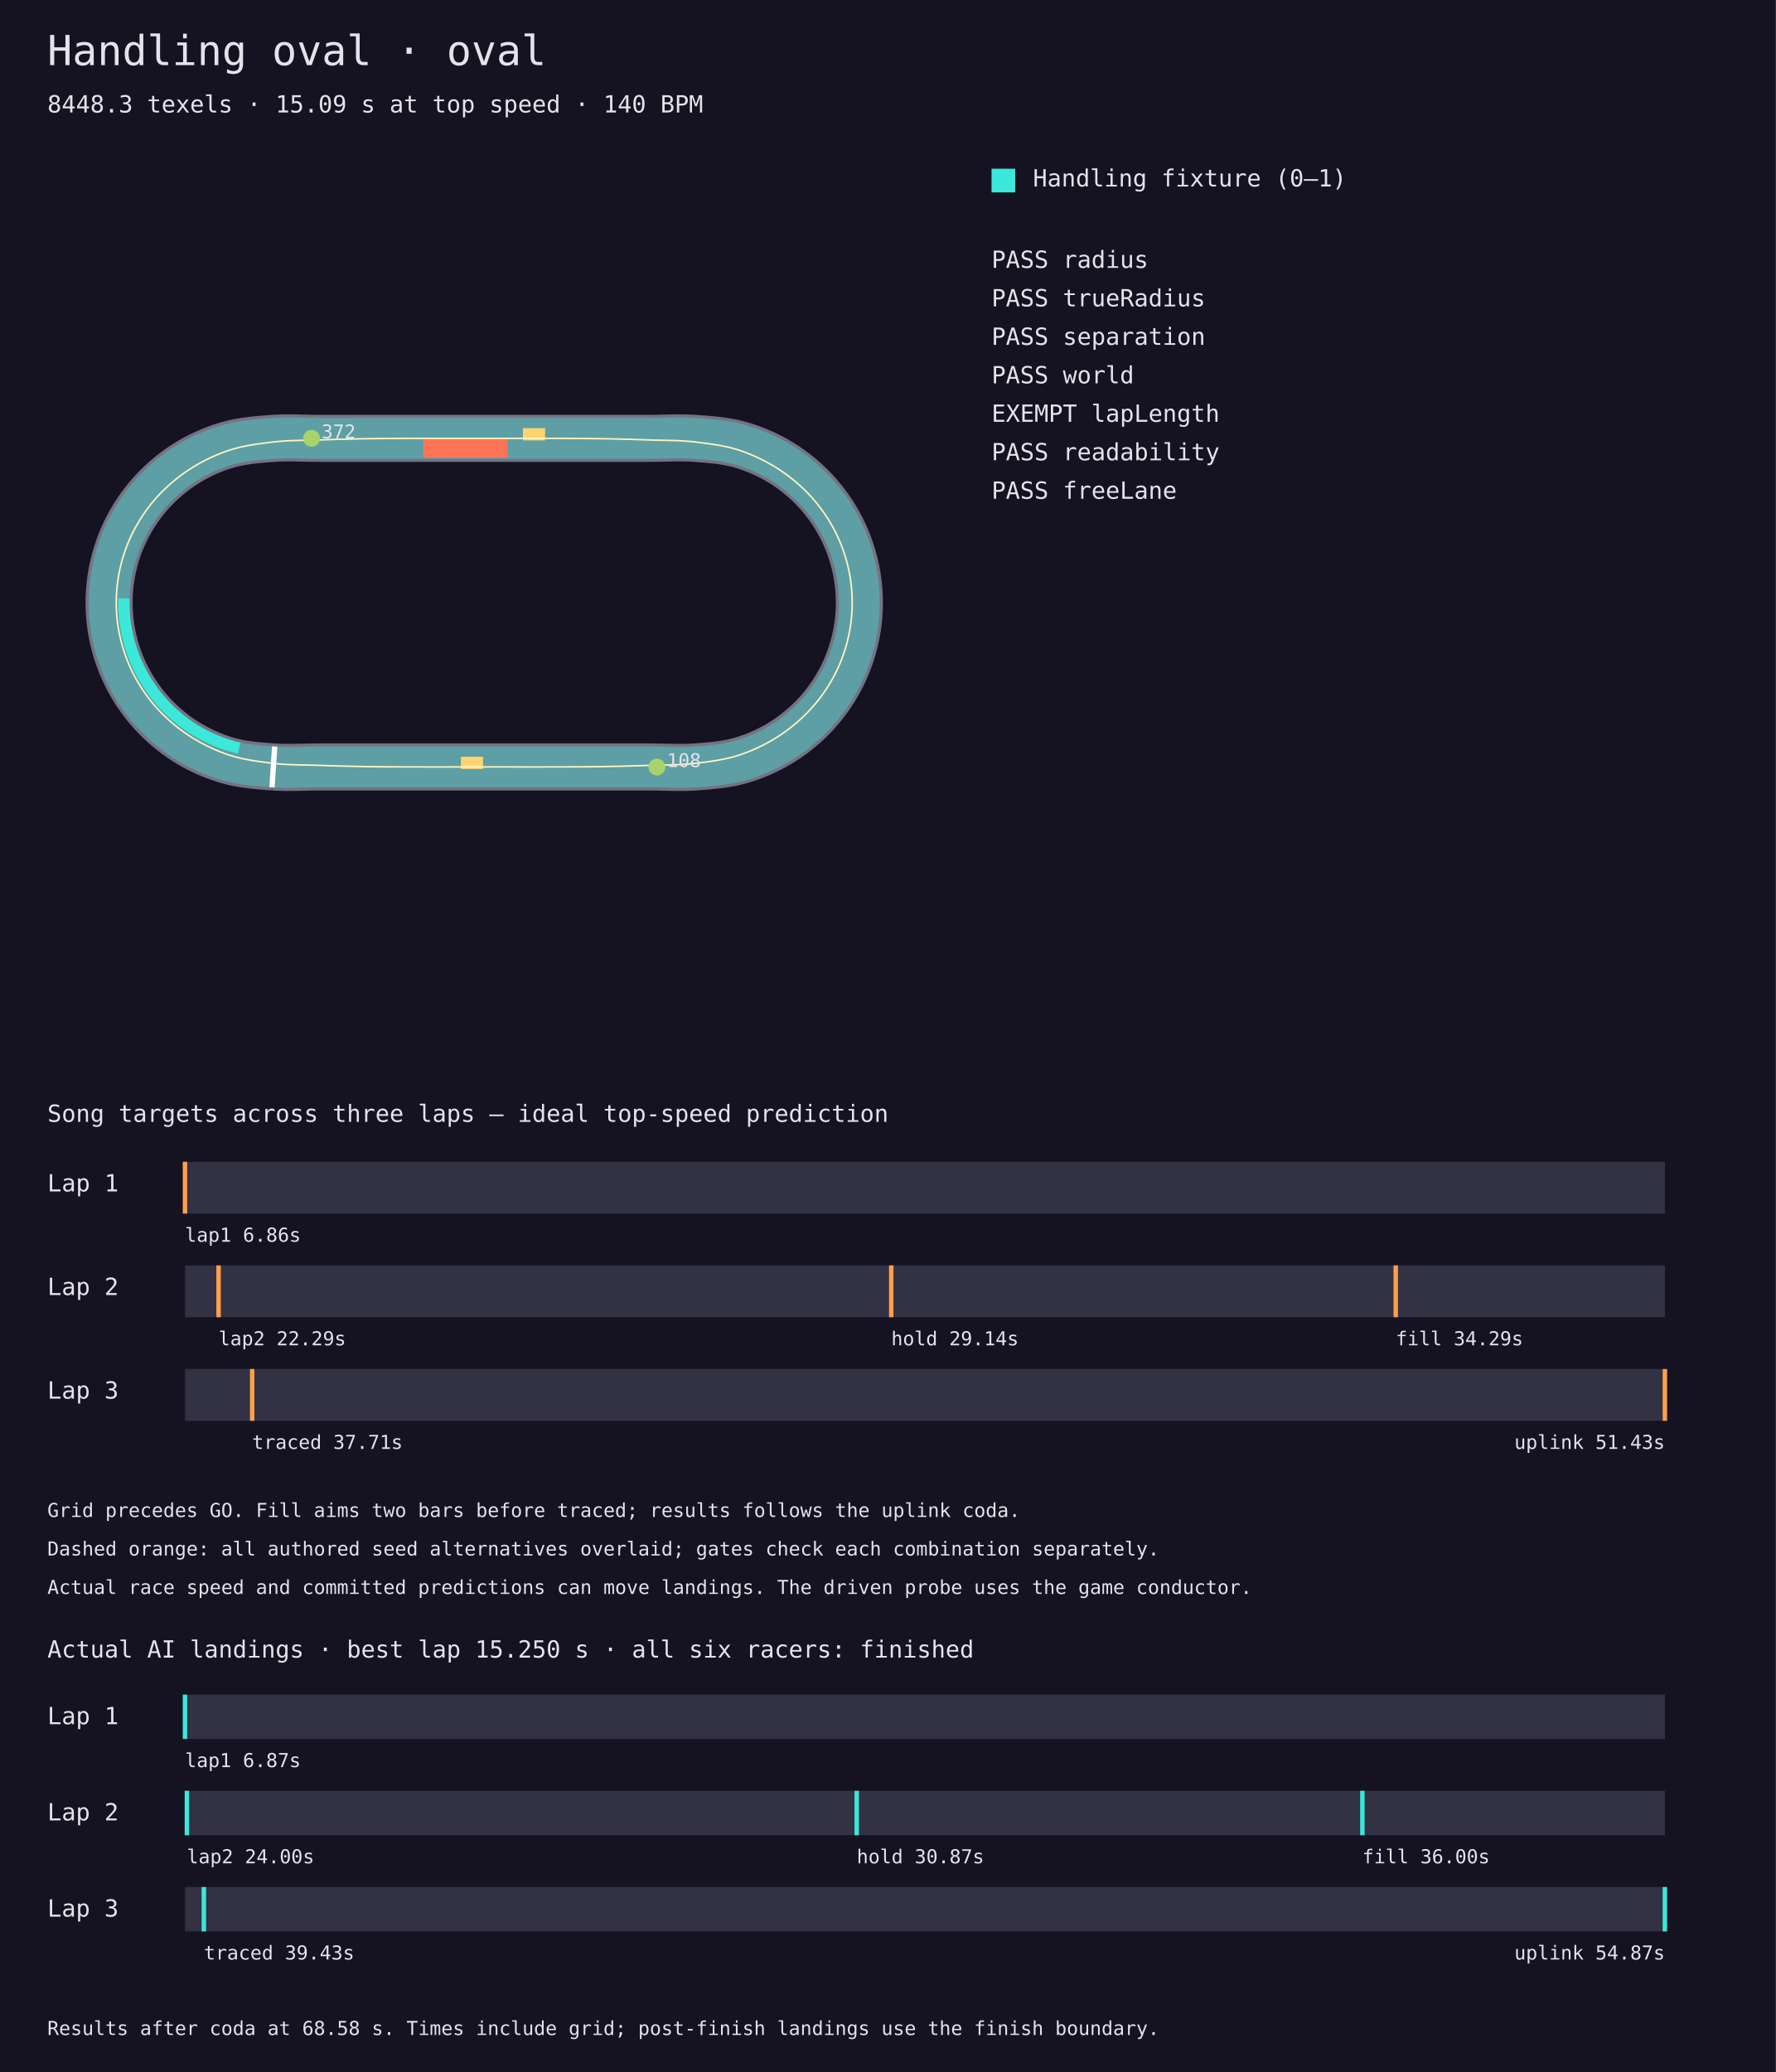
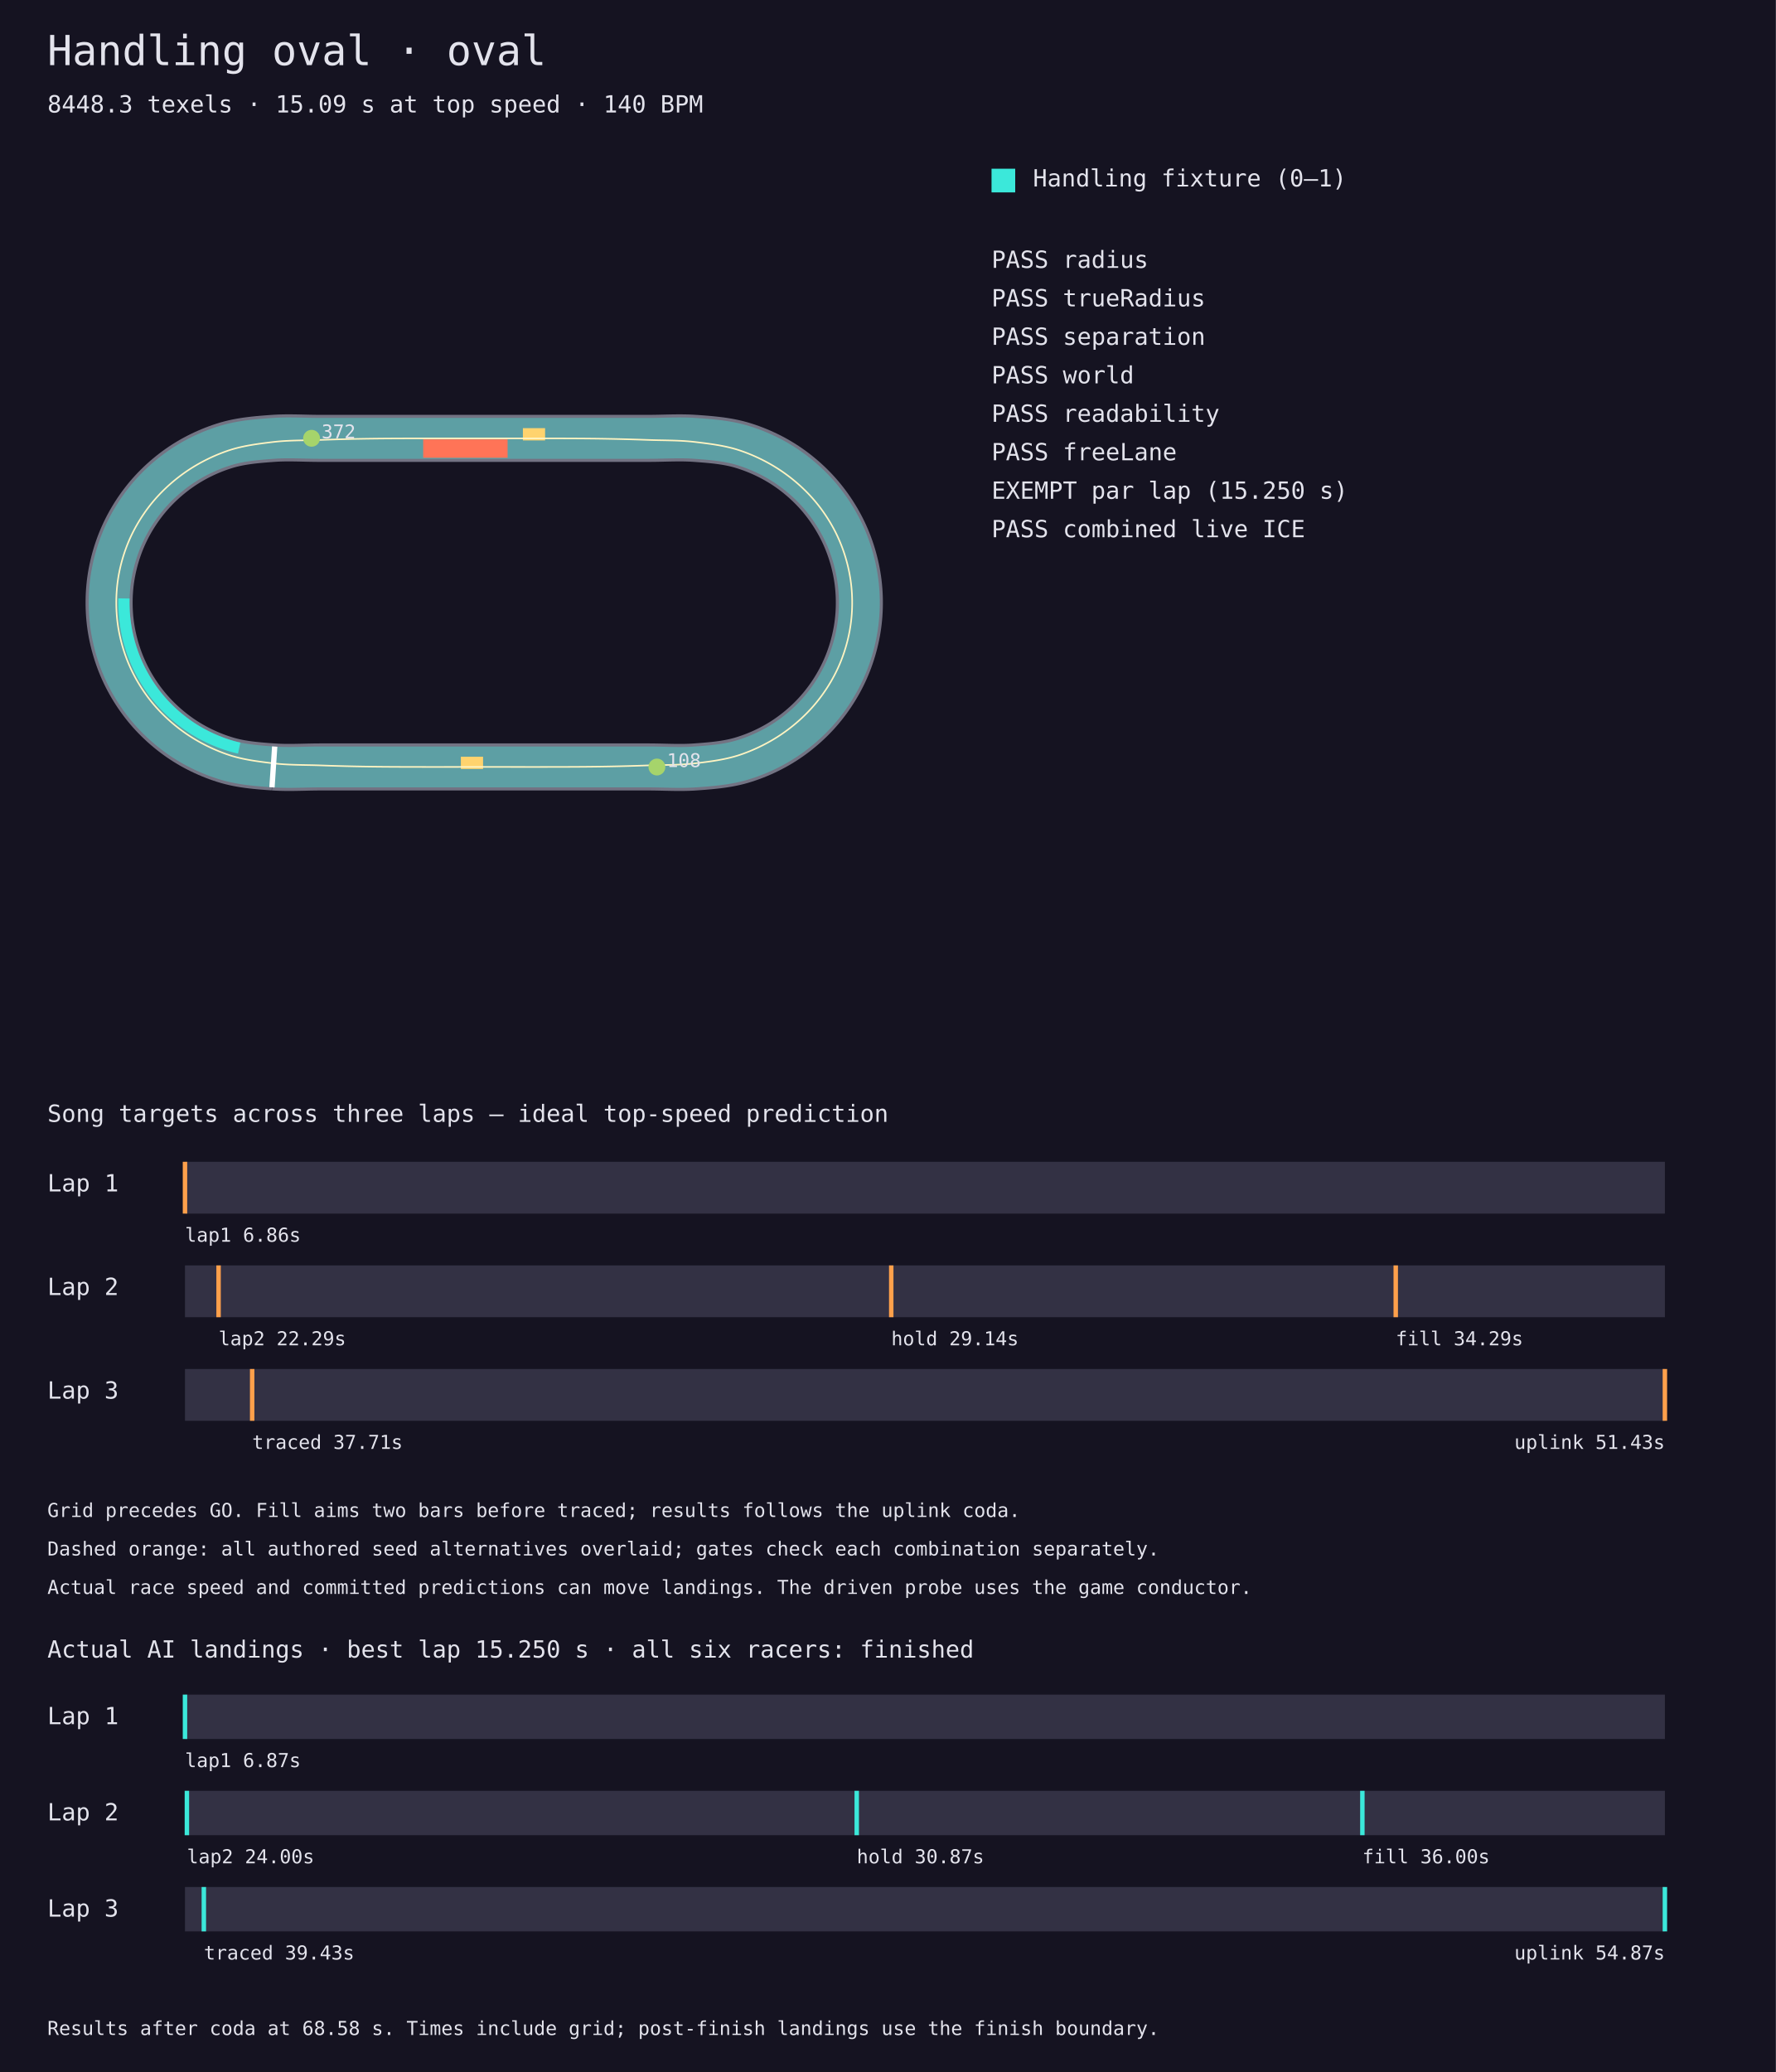
<svg xmlns="http://www.w3.org/2000/svg" width="1200" height="1400" viewBox="0 0 1200 1400">
  <style>text{font:16px monospace;fill:#e3e3ec}.small{font-size:13px}.title{font-size:28px}</style>
  <rect width="1200" height="1400" fill="#151321" />
  <text class="title" x="32" y="44">Handling oval · oval</text>
  <text x="32" y="76">8448.3 texels · 15.09 s at top speed · 140 BPM</text>
  <g transform="translate(20 100) scale(.15)">
    <polyline points="1098.00,2788.00 1113.97,2788.97 1129.96,2789.64 1145.95,2790.04 1161.95,2790.21 1177.95,2790.19 1193.95,2790.03 1209.95,2789.75 1225.94,2789.41 1241.94,2789.04 1257.93,2788.67 1273.93,2788.35 1289.93,2788.11 1305.93,2788.00 1321.93,2788.00 1337.93,2788.00 1353.93,2788.00 1369.93,2788.00 1385.93,2788.00 1401.93,2788.00 1417.93,2788.00 1433.93,2788.00 1449.93,2788.00 1465.93,2788.00 1481.93,2788.00 1497.93,2788.00 1513.93,2788.00 1529.93,2788.00 1545.93,2788.00 1561.93,2788.00 1577.93,2788.00 1593.93,2788.00 1609.93,2788.00 1625.93,2788.00 1641.93,2788.00 1657.93,2788.00 1673.93,2788.00 1689.93,2788.00 1705.93,2788.00 1721.93,2788.00 1737.93,2788.00 1753.93,2788.00 1769.93,2788.00 1785.93,2788.00 1801.93,2788.00 1817.93,2788.00 1833.93,2788.00 1849.93,2788.00 1865.93,2788.00 1881.93,2788.00 1897.93,2788.00 1913.93,2788.00 1929.93,2788.00 1945.93,2788.00 1961.93,2788.00 1977.93,2788.00 1993.93,2788.00 2009.93,2788.00 2025.93,2788.00 2041.93,2788.00 2057.93,2788.00 2073.93,2788.00 2089.93,2788.00 2105.93,2788.00 2121.93,2788.00 2137.93,2788.00 2153.93,2788.00 2169.93,2788.00 2185.93,2788.00 2201.93,2788.00 2217.93,2788.00 2233.93,2788.00 2249.93,2788.00 2265.93,2788.00 2281.93,2788.00 2297.93,2788.00 2313.93,2788.00 2329.93,2788.00 2345.93,2788.00 2361.93,2788.00 2377.93,2788.00 2393.93,2788.00 2409.93,2788.00 2425.93,2788.00 2441.93,2788.00 2457.93,2788.00 2473.93,2788.00 2489.93,2788.00 2505.93,2788.00 2521.93,2788.00 2537.93,2788.00 2553.93,2788.00 2569.93,2788.00 2585.93,2788.00 2601.93,2788.00 2617.93,2788.00 2633.93,2788.00 2649.93,2788.00 2665.93,2788.00 2681.93,2788.00 2697.93,2788.00 2713.93,2788.00 2729.93,2788.00 2745.93,2788.00 2761.93,2788.00 2777.93,2788.00 2793.93,2788.01 2809.93,2788.15 2825.93,2788.40 2841.92,2788.74 2857.92,2789.11 2873.91,2789.49 2889.91,2789.83 2905.91,2790.09 2921.91,2790.23 2937.91,2790.22 2953.91,2790.01 2969.90,2789.56 2985.88,2788.84 3001.85,2787.80 3017.81,2786.63 3033.76,2785.41 3049.70,2784.09 3065.64,2782.64 3081.56,2781.03 3097.46,2779.22 3113.32,2777.18 3129.15,2774.86 3144.94,2772.23 3160.66,2769.25 3176.30,2765.88 3191.84,2762.07 3207.25,2757.80 3222.55,2753.10 3237.73,2748.06 3252.80,2742.69 3267.76,2736.99 3282.58,2730.98 3297.28,2724.66 3311.84,2718.03 3326.26,2711.09 3340.53,2703.85 3354.64,2696.32 3368.59,2688.48 3382.36,2680.33 3395.95,2671.89 3409.34,2663.13 3422.54,2654.08 3435.52,2644.74 3448.31,2635.12 3460.89,2625.23 3473.25,2615.07 3485.40,2604.66 3497.33,2594.00 3509.03,2583.09 3520.49,2571.93 3531.72,2560.53 3542.69,2548.88 3553.41,2537.00 3563.85,2524.88 3574.01,2512.52 3583.90,2499.94 3593.51,2487.15 3602.85,2474.16 3611.91,2460.97 3620.70,2447.60 3629.20,2434.04 3637.41,2420.31 3645.33,2406.41 3652.95,2392.34 3660.26,2378.11 3667.26,2363.73 3673.93,2349.18 3680.27,2334.49 3686.29,2319.67 3691.97,2304.71 3697.34,2289.64 3702.39,2274.46 3707.11,2259.17 3711.51,2243.79 3715.59,2228.32 3719.34,2212.76 3722.76,2197.13 3725.84,2181.43 3728.58,2165.67 3730.96,2149.85 3732.98,2133.98 3734.64,2118.06 3735.96,2102.12 3736.93,2086.15 3737.56,2070.16 3737.86,2054.16 3737.82,2038.16 3737.45,2022.17 3736.73,2006.18 3735.68,1990.22 3734.29,1974.28 3732.54,1958.38 3730.44,1942.51 3727.98,1926.71 3725.17,1910.96 3722.01,1895.27 3718.51,1879.66 3714.69,1864.12 3710.53,1848.67 3706.05,1833.31 3701.25,1818.05 3696.13,1802.89 3690.69,1787.84 3684.93,1772.92 3678.85,1758.12 3672.43,1743.46 3665.68,1728.96 3658.61,1714.60 3651.23,1700.41 3643.54,1686.38 3635.55,1672.52 3627.27,1658.83 3618.70,1645.31 3609.86,1631.98 3600.73,1618.84 3591.33,1605.89 3581.65,1593.15 3571.70,1580.62 3561.47,1568.32 3550.97,1556.25 3540.20,1544.42 3529.16,1532.83 3517.88,1521.49 3506.36,1510.39 3494.61,1499.53 3482.63,1488.92 3470.43,1478.57 3458.02,1468.48 3445.39,1458.65 3432.56,1449.09 3419.52,1439.82 3406.28,1430.83 3392.85,1422.15 3379.22,1413.77 3365.40,1405.70 3351.42,1397.92 3337.27,1390.46 3322.96,1383.29 3308.51,1376.42 3293.92,1369.86 3279.19,1363.61 3264.33,1357.67 3249.35,1352.05 3234.26,1346.76 3219.05,1341.79 3203.73,1337.18 3188.28,1333.00 3172.72,1329.30 3157.06,1326.02 3141.32,1323.12 3125.53,1320.57 3109.69,1318.32 3093.81,1316.35 3077.90,1314.60 3061.98,1313.04 3046.04,1311.64 3030.09,1310.36 3014.14,1309.16 2998.18,1308.01 2982.21,1307.04 2966.22,1306.37 2950.23,1305.96 2934.23,1305.79 2918.23,1305.81 2902.23,1305.97 2886.23,1306.24 2870.24,1306.58 2854.24,1306.96 2838.25,1307.33 2822.25,1307.65 2806.25,1307.88 2790.25,1308.00 2774.25,1308.00 2758.25,1308.00 2742.25,1308.00 2726.25,1308.00 2710.25,1308.00 2694.25,1308.00 2678.25,1308.00 2662.25,1308.00 2646.25,1308.00 2630.25,1308.00 2614.25,1308.00 2598.25,1308.00 2582.25,1308.00 2566.25,1308.00 2550.25,1308.00 2534.25,1308.00 2518.25,1308.00 2502.25,1308.00 2486.25,1308.00 2470.25,1308.00 2454.25,1308.00 2438.25,1308.00 2422.25,1308.00 2406.25,1308.00 2390.25,1308.00 2374.25,1308.00 2358.25,1308.00 2342.25,1308.00 2326.25,1308.00 2310.25,1308.00 2294.25,1308.00 2278.25,1308.00 2262.25,1308.00 2246.25,1308.00 2230.25,1308.00 2214.25,1308.00 2198.25,1308.00 2182.25,1308.00 2166.25,1308.00 2150.25,1308.00 2134.25,1308.00 2118.25,1308.00 2102.25,1308.00 2086.25,1308.00 2070.25,1308.00 2054.25,1308.00 2038.25,1308.00 2022.25,1308.00 2006.25,1308.00 1990.25,1308.00 1974.25,1308.00 1958.25,1308.00 1942.25,1308.00 1926.25,1308.00 1910.25,1308.00 1894.25,1308.00 1878.25,1308.00 1862.25,1308.00 1846.25,1308.00 1830.25,1308.00 1814.25,1308.00 1798.25,1308.00 1782.25,1308.00 1766.25,1308.00 1750.25,1308.00 1734.25,1308.00 1718.25,1308.00 1702.25,1308.00 1686.25,1308.00 1670.25,1308.00 1654.25,1308.00 1638.25,1308.00 1622.25,1308.00 1606.25,1308.00 1590.25,1308.00 1574.25,1308.00 1558.25,1308.00 1542.25,1308.00 1526.25,1308.00 1510.25,1308.00 1494.25,1308.00 1478.25,1308.00 1462.25,1308.00 1446.25,1308.00 1430.25,1308.00 1414.25,1308.00 1398.25,1308.00 1382.25,1308.00 1366.25,1308.00 1350.25,1308.00 1334.25,1308.00 1318.25,1308.00 1302.25,1307.99 1286.25,1307.85 1270.25,1307.60 1254.26,1307.27 1238.26,1306.89 1222.27,1306.52 1206.27,1306.18 1190.27,1305.92 1174.27,1305.77 1158.27,1305.78 1142.27,1305.99 1126.28,1306.43 1110.30,1307.15 1094.33,1308.18 1078.37,1309.35 1062.42,1310.58 1046.47,1311.90 1030.54,1313.34 1014.62,1314.95 998.72,1316.75 982.85,1318.80 967.02,1321.11 951.24,1323.74 935.52,1326.72 919.88,1330.08 904.34,1333.88 888.92,1338.15 873.62,1342.85 858.44,1347.88 843.36,1353.25 828.41,1358.94 813.58,1364.95 798.88,1371.27 784.32,1377.90 769.90,1384.83 755.63,1392.06 741.51,1399.60 727.57,1407.43 713.79,1415.57 700.20,1424.02 686.81,1432.77 673.61,1441.82 660.62,1451.16 647.83,1460.77 635.25,1470.66 622.89,1480.81 610.74,1491.22 598.81,1501.88 587.10,1512.79 575.63,1523.95 564.41,1535.35 553.43,1546.99 542.71,1558.87 532.27,1570.99 522.10,1583.34 512.21,1595.92 502.59,1608.70 493.25,1621.69 484.19,1634.88 475.40,1648.25 466.90,1661.80 458.68,1675.53 450.76,1689.43 443.13,1703.50 435.82,1717.73 428.81,1732.11 422.14,1746.65 415.80,1761.34 409.78,1776.17 404.09,1791.12 398.72,1806.19 393.67,1821.37 388.94,1836.66 384.53,1852.04 380.45,1867.51 376.70,1883.06 373.27,1898.69 370.19,1914.39 367.45,1930.15 365.07,1945.98 363.04,1961.85 361.38,1977.76 360.06,1993.70 359.08,2009.67 358.44,2025.66 358.14,2041.66 358.18,2057.66 358.55,2073.65 359.26,2089.64 360.30,2105.60 361.69,2121.54 363.44,2137.45 365.53,2153.31 367.99,2169.12 370.80,2184.87 373.95,2200.55 377.45,2216.17 381.27,2231.70 385.42,2247.16 389.89,2262.52 394.69,2277.78 399.81,2292.94 405.24,2307.99 411.00,2322.92 417.08,2337.71 423.50,2352.37 430.24,2366.88 437.31,2381.24 444.69,2395.43 452.38,2409.46 460.36,2423.33 468.64,2437.02 477.20,2450.54 486.04,2463.87 495.16,2477.02 504.56,2489.96 514.24,2502.71 524.19,2515.24 534.41,2527.54 544.91,2539.62 555.68,2551.45 566.71,2563.04 577.99,2574.39 589.51,2585.49 601.26,2596.35 613.24,2606.96 625.43,2617.31 637.84,2627.41 650.47,2637.24 663.30,2646.80 676.33,2656.08 689.57,2665.07 703.00,2673.76 716.63,2682.14 730.44,2690.22 744.43,2697.99 758.57,2705.46 772.88,2712.63 787.33,2719.50 801.92,2726.06 816.64,2732.32 831.50,2738.26 846.48,2743.89 861.57,2749.19 876.78,2754.15 892.10,2758.78 907.55,2762.95 923.11,2766.66 938.77,2769.95 954.50,2772.85 970.30,2775.40 986.14,2777.65 1002.01,2779.63 1017.92,2781.38 1033.84,2782.94 1049.78,2784.34 1065.73,2785.62 1081.68,2786.82 1098.00,2788.00" fill="none" stroke="#737383" stroke-width="212" />
    <polyline points="1098.00,2788.00 1113.97,2788.97 1129.96,2789.64 1145.95,2790.04 1161.95,2790.21 1177.95,2790.19 1193.95,2790.03 1209.95,2789.75 1225.94,2789.41 1241.94,2789.04 1257.94,2788.67 1273.93,2788.35 1289.93,2788.11 1305.93,2788.00 1321.93,2788.00 1337.93,2788.00 1353.93,2788.00 1369.93,2788.00 1385.93,2788.00 1401.93,2788.00 1417.93,2788.00 1433.93,2788.00 1449.93,2788.00 1465.93,2788.00 1481.93,2788.00 1497.93,2788.00 1513.93,2788.00 1529.93,2788.00 1545.93,2788.00 1561.93,2788.00 1577.93,2788.00 1593.93,2788.00 1609.93,2788.00 1625.93,2788.00 1641.93,2788.00 1657.93,2788.00 1673.93,2788.00 1689.93,2788.00 1705.93,2788.00 1721.93,2788.00 1737.93,2788.00 1753.93,2788.00 1769.93,2788.00 1785.93,2788.00 1801.93,2788.00 1817.93,2788.00 1833.93,2788.00 1849.93,2788.00 1865.93,2788.00 1881.93,2788.00 1897.93,2788.00 1913.93,2788.00 1929.93,2788.00 1945.93,2788.00 1961.93,2788.00 1977.93,2788.00 1993.93,2788.00 2009.93,2788.00 2025.93,2788.00 2041.93,2788.00 2057.93,2788.00 2073.93,2788.00 2089.93,2788.00 2105.93,2788.00 2121.93,2788.00 2137.93,2788.00 2153.93,2788.00 2169.93,2788.00 2185.93,2788.00 2201.93,2788.00 2217.93,2788.00 2233.93,2788.00 2249.93,2788.00 2265.93,2788.00 2281.93,2788.00 2297.93,2788.00 2313.93,2788.00 2329.93,2788.00 2345.93,2788.00 2361.93,2788.00 2377.93,2788.00 2393.93,2788.00 2409.93,2788.00 2425.93,2788.00 2441.93,2788.00 2457.93,2788.00 2473.93,2788.00 2489.93,2788.00 2505.93,2788.00 2521.93,2788.00 2537.93,2788.00 2553.93,2788.00 2569.93,2788.00 2585.93,2788.00 2601.93,2788.00 2617.93,2788.00 2633.93,2788.00 2649.93,2788.00 2665.93,2788.00 2681.93,2788.00 2697.93,2788.00 2713.93,2788.00 2729.93,2788.00 2745.93,2788.00 2761.93,2788.00 2777.93,2788.00 2793.93,2788.01 2809.93,2788.15 2825.93,2788.40 2841.92,2788.74 2857.92,2789.11 2873.91,2789.49 2889.91,2789.83 2905.91,2790.09 2921.91,2790.23 2937.91,2790.22 2953.91,2790.01 2969.90,2789.56 2985.88,2788.84 3001.85,2787.80 3017.81,2786.63 3033.76,2785.41 3049.71,2784.09 3065.64,2782.64 3081.56,2781.03 3097.46,2779.22 3113.33,2777.18 3129.16,2774.86 3144.94,2772.23 3160.66,2769.25 3176.30,2765.87 3191.84,2762.07 3207.26,2757.80 3222.55,2753.10 3237.74,2748.06 3252.81,2742.69 3267.76,2736.99 3282.59,2730.98 3297.29,2724.65 3311.85,2718.02 3326.27,2711.09 3340.54,2703.85 3354.65,2696.31 3368.60,2688.47 3382.37,2680.33 3395.96,2671.88 3409.35,2663.13 3422.54,2654.07 3435.53,2644.73 3448.32,2635.11 3460.89,2625.22 3473.26,2615.07 3485.41,2604.65 3497.34,2593.99 3509.04,2583.08 3520.50,2571.92 3531.73,2560.52 3542.70,2548.87 3553.42,2536.99 3563.86,2524.87 3574.02,2512.51 3583.91,2499.93 3593.52,2487.14 3602.86,2474.15 3611.92,2460.96 3620.70,2447.59 3629.20,2434.03 3637.42,2420.30 3645.34,2406.40 3652.96,2392.33 3660.27,2378.10 3667.27,2363.71 3673.94,2349.17 3680.28,2334.48 3686.29,2319.65 3691.98,2304.69 3697.35,2289.62 3702.39,2274.44 3707.12,2259.15 3711.52,2243.77 3715.60,2228.30 3719.35,2212.74 3722.77,2197.11 3725.85,2181.41 3728.58,2165.65 3730.96,2149.83 3732.98,2133.95 3734.64,2118.04 3735.96,2102.09 3736.93,2086.12 3737.56,2070.14 3737.86,2054.14 3737.82,2038.14 3737.45,2022.14 3736.73,2006.16 3735.68,1990.19 3734.28,1974.26 3732.54,1958.35 3730.44,1942.49 3727.98,1926.68 3725.16,1910.93 3722.00,1895.24 3718.51,1879.63 3714.68,1864.10 3710.52,1848.64 3706.05,1833.28 3701.25,1818.02 3696.13,1802.86 3690.68,1787.82 3684.92,1772.89 3678.83,1758.09 3672.42,1743.44 3665.67,1728.93 3658.60,1714.58 3651.21,1700.38 3643.52,1686.35 3635.53,1672.49 3627.25,1658.80 3618.69,1645.29 3609.84,1631.95 3600.71,1618.81 3591.31,1605.87 3581.63,1593.12 3571.68,1580.60 3561.45,1568.29 3550.95,1556.22 3540.17,1544.40 3529.14,1532.81 3517.86,1521.46 3506.34,1510.36 3494.58,1499.51 3482.60,1488.90 3470.40,1478.55 3457.99,1468.46 3445.36,1458.63 3432.53,1449.07 3419.49,1439.80 3406.25,1430.81 3392.81,1422.13 3379.18,1413.75 3365.37,1405.68 3351.38,1397.91 3337.23,1390.44 3322.93,1383.27 3308.47,1376.41 3293.88,1369.85 3279.15,1363.60 3264.29,1357.66 3249.31,1352.04 3234.22,1346.74 3219.01,1341.78 3203.69,1337.16 3188.24,1332.99 3172.67,1329.29 3157.01,1326.01 3141.28,1323.11 3125.48,1320.56 3109.64,1318.32 3093.76,1316.34 3077.86,1314.59 3061.93,1313.04 3046.00,1311.64 3030.05,1310.36 3014.09,1309.16 2998.13,1308.01 2982.16,1307.03 2966.18,1306.36 2950.18,1305.96 2934.18,1305.79 2918.18,1305.81 2902.18,1305.97 2886.19,1306.24 2870.19,1306.59 2854.19,1306.96 2838.20,1307.33 2822.20,1307.65 2806.20,1307.88 2790.20,1308.00 2774.20,1308.00 2758.20,1308.00 2742.20,1308.00 2726.20,1308.00 2710.20,1308.00 2694.20,1308.00 2678.20,1308.00 2662.20,1308.00 2646.20,1308.00 2630.20,1308.00 2614.20,1308.00 2598.20,1308.00 2582.20,1308.00 2566.20,1308.00 2550.20,1308.00 2534.20,1308.00 2518.20,1308.00 2502.20,1308.00 2486.20,1308.00 2470.20,1308.00 2454.20,1308.00 2438.20,1308.00 2422.20,1308.00 2406.20,1308.00 2390.20,1308.00 2374.20,1308.00 2358.20,1308.00 2342.20,1308.00 2326.20,1308.00 2310.20,1308.00 2294.20,1308.00 2278.20,1308.00 2262.20,1308.00 2246.20,1308.00 2230.20,1308.00 2214.20,1308.00 2198.20,1308.00 2182.20,1308.00 2166.20,1308.00 2150.20,1308.00 2134.20,1308.00 2118.20,1308.00 2102.20,1308.00 2086.20,1308.00 2070.20,1308.00 2054.20,1308.00 2038.20,1308.00 2022.20,1308.00 2006.20,1308.00 1990.20,1308.00 1974.20,1308.00 1958.20,1308.00 1942.20,1308.00 1926.20,1308.00 1910.20,1308.00 1894.20,1308.00 1878.20,1308.00 1862.20,1308.00 1846.20,1308.00 1830.20,1308.00 1814.20,1308.00 1798.20,1308.00 1782.20,1308.00 1766.20,1308.00 1750.20,1308.00 1734.20,1308.00 1718.20,1308.00 1702.20,1308.00 1686.20,1308.00 1670.20,1308.00 1654.20,1308.00 1638.20,1308.00 1622.20,1308.00 1606.20,1308.00 1590.20,1308.00 1574.20,1308.00 1558.20,1308.00 1542.20,1308.00 1526.20,1308.00 1510.20,1308.00 1494.20,1308.00 1478.20,1308.00 1462.20,1308.00 1446.20,1308.00 1430.20,1308.00 1414.20,1308.00 1398.20,1308.00 1382.20,1308.00 1366.20,1308.00 1350.20,1308.00 1334.20,1308.00 1318.20,1308.00 1302.20,1307.99 1286.20,1307.85 1270.21,1307.60 1254.21,1307.27 1238.21,1306.89 1222.22,1306.52 1206.22,1306.18 1190.22,1305.91 1174.23,1305.77 1158.23,1305.78 1142.23,1305.99 1126.23,1306.43 1110.25,1307.15 1094.28,1308.19 1078.33,1309.36 1062.37,1310.58 1046.43,1311.90 1030.49,1313.35 1014.57,1314.95 998.68,1316.76 982.81,1318.80 966.97,1321.12 951.19,1323.75 935.47,1326.73 919.83,1330.10 904.29,1333.90 888.87,1338.17 873.57,1342.86 858.39,1347.90 843.32,1353.27 828.36,1358.96 813.53,1364.97 798.84,1371.29 784.27,1377.92 769.85,1384.85 755.58,1392.09 741.47,1399.62 727.52,1407.46 713.74,1415.60 700.15,1424.05 686.76,1432.80 673.57,1441.85 660.58,1451.19 647.79,1460.81 635.21,1470.70 622.84,1480.85 610.69,1491.26 598.76,1501.92 587.06,1512.83 575.59,1523.99 564.37,1535.39 553.39,1547.03 542.67,1558.91 532.23,1571.03 522.06,1583.39 512.17,1595.96 502.56,1608.75 493.22,1621.74 484.15,1634.93 475.37,1648.30 466.87,1661.85 458.65,1675.58 450.73,1689.49 443.11,1703.55 435.79,1717.78 428.79,1732.17 422.11,1746.71 415.77,1761.40 409.76,1776.23 404.07,1791.18 398.70,1806.25 393.65,1821.43 388.92,1836.72 384.52,1852.10 380.44,1867.57 376.68,1883.13 373.26,1898.76 370.18,1914.46 367.44,1930.22 365.06,1946.04 363.04,1961.91 361.37,1977.83 360.05,1993.77 359.08,2009.74 358.44,2025.73 358.14,2041.73 358.18,2057.73 358.55,2073.72 359.26,2089.71 360.31,2105.67 361.70,2121.61 363.44,2137.52 365.54,2153.38 368.00,2169.19 370.81,2184.94 373.97,2200.62 377.46,2216.24 381.29,2231.77 385.44,2247.23 389.92,2262.59 394.71,2277.85 399.83,2293.01 405.27,2308.06 411.03,2322.99 417.11,2337.78 423.53,2352.44 430.27,2366.95 437.34,2381.30 444.72,2395.50 452.41,2409.53 460.40,2423.39 468.68,2437.09 477.24,2450.60 486.09,2463.93 495.21,2477.08 504.61,2490.03 514.29,2502.77 524.24,2515.30 534.46,2527.60 544.96,2539.68 555.74,2551.51 566.77,2563.10 578.05,2574.44 589.57,2585.55 601.32,2596.40 613.30,2607.01 625.50,2617.36 637.91,2627.46 650.53,2637.29 663.36,2646.85 676.40,2656.13 689.64,2665.12 703.07,2673.80 716.70,2682.18 730.52,2690.26 744.50,2698.03 758.65,2705.50 772.95,2712.67 787.41,2719.54 802.00,2726.10 816.72,2732.35 831.58,2738.29 846.56,2743.92 861.66,2749.21 876.87,2754.18 892.19,2758.80 907.63,2762.97 923.20,2766.68 938.86,2769.97 954.59,2772.86 970.39,2775.42 986.23,2777.66 1002.10,2779.64 1018.01,2781.39 1033.93,2782.95 1049.87,2784.35 1065.82,2785.63 1081.77,2786.83 1097.73,2787.98 1098.00,2788.00" fill="none" stroke="#3be8da" stroke-width="184" stroke-opacity=".38" />
    <polyline points="1942.76,2769.60 1958.76,2769.60 1974.76,2769.60 1990.76,2769.60 2006.76,2769.60 2022.76,2769.60 2038.76,2769.60 2042.76,2769.60" fill="none" stroke="#ffd36e" stroke-width="55.2" />
    <polyline points="2322.21,1289.60 2306.21,1289.60 2290.21,1289.60 2274.21,1289.60 2258.21,1289.60 2242.21,1289.60 2226.21,1289.60 2222.21,1289.60" fill="none" stroke="#ffd36e" stroke-width="55.2" />
    <polyline points="425.09,2029.06 424.84,2043.65 424.91,2058.25 425.27,2072.84 425.95,2087.41 426.94,2101.95 428.23,2116.44 429.84,2130.87 431.77,2145.23 434.03,2159.55 436.61,2173.84 439.51,2188.10 442.72,2202.32 446.24,2216.48 450.06,2230.56 454.17,2244.57 458.57,2258.49 463.27,2272.30 468.25,2286.00 473.51,2299.56 479.07,2312.98 484.91,2326.25 491.04,2339.38 497.48,2352.39 504.22,2365.28 511.25,2378.05 518.56,2390.67 526.13,2403.14 533.97,2415.46 542.06,2427.61 550.41,2439.58 558.99,2451.36 567.82,2462.93 576.88,2474.29 586.17,2485.43 595.71,2496.34 605.50,2507.05 615.55,2517.56 625.84,2527.87 636.36,2537.97 647.10,2547.85 658.04,2557.51 669.19,2566.93 680.53,2576.12 692.05,2585.05 703.75,2593.73 715.61,2602.13 727.63,2610.26 739.81,2618.10 752.19,2625.67 764.75,2632.98 777.49,2640.03 790.40,2646.81 803.46,2653.32 816.65,2659.56 829.98,2665.52 843.42,2671.20 856.98,2676.58 870.62,2681.68 884.35,2686.46 898.14,2690.93 911.80,2695.01 925.36,2698.64 939.09,2701.87 944.15,2702.93" fill="none" stroke="#3be8da" stroke-width="50.6" />
    <polyline points="2153.24,1354.00 2137.24,1354.00 2121.24,1354.00 2105.24,1354.00 2089.24,1354.00 2073.24,1354.00 2057.24,1354.00 2041.24,1354.00 2025.24,1354.00 2009.24,1354.00 1993.24,1354.00 1977.24,1354.00 1961.24,1354.00 1945.24,1354.00 1929.24,1354.00 1913.24,1354.00 1897.24,1354.00 1881.24,1354.00 1865.24,1354.00 1849.24,1354.00 1833.24,1354.00 1817.24,1354.00 1801.24,1354.00 1785.24,1354.00 1773.07,1354.00" fill="none" stroke="#ff7457" stroke-width="82.8" />
    <polyline points="1099.08,2771.85 1114.76,2773.55 1130.45,2774.95 1146.20,2776.08 1162.01,2776.99 1177.88,2777.71 1193.79,2778.27 1209.73,2778.71 1225.71,2779.08 1241.71,2779.39 1257.74,2779.69 1273.79,2780.02 1289.85,2780.41 1305.90,2780.90 1321.93,2781.47 1337.93,2782.02 1353.93,2782.55 1369.93,2783.04 1385.93,2783.51 1401.93,2783.95 1417.93,2784.37 1433.93,2784.77 1449.93,2785.14 1465.93,2785.49 1481.93,2785.81 1497.93,2786.10 1513.93,2786.37 1529.93,2786.62 1545.93,2786.84 1561.93,2787.03 1577.93,2787.20 1593.93,2787.35 1609.93,2787.47 1625.93,2787.58 1641.93,2787.67 1657.93,2787.75 1673.93,2787.82 1689.93,2787.87 1705.93,2787.92 1721.93,2787.96 1737.93,2787.99 1753.93,2788.01 1769.93,2788.03 1785.93,2788.05 1801.93,2788.05 1817.93,2788.06 1833.93,2788.06 1849.93,2788.06 1865.93,2788.05 1881.93,2788.04 1897.93,2788.03 1913.93,2788.03 1929.93,2788.02 1945.93,2788.01 1961.93,2788.01 1977.93,2788.00 1993.93,2788.00 2009.93,2788.00 2025.93,2788.00 2041.93,2788.00 2057.93,2788.00 2073.93,2788.00 2089.93,2788.00 2105.93,2788.00 2121.93,2788.01 2137.93,2788.01 2153.93,2788.01 2169.93,2788.02 2185.93,2788.03 2201.93,2788.04 2217.93,2788.04 2233.93,2788.05 2249.93,2788.06 2265.93,2788.06 2281.93,2788.06 2297.93,2788.05 2313.93,2788.04 2329.93,2788.03 2345.93,2788.01 2361.93,2787.98 2377.93,2787.95 2393.93,2787.91 2409.93,2787.86 2425.93,2787.81 2441.93,2787.74 2457.93,2787.66 2473.93,2787.56 2489.93,2787.45 2505.93,2787.32 2521.93,2787.16 2537.93,2786.99 2553.93,2786.79 2569.93,2786.57 2585.93,2786.32 2601.93,2786.04 2617.93,2785.74 2633.93,2785.41 2649.93,2785.06 2665.93,2784.68 2681.93,2784.28 2697.93,2783.86 2713.93,2783.41 2729.93,2782.93 2745.93,2782.43 2761.93,2781.90 2777.93,2781.35 2793.96,2780.78 2810.02,2780.31 2826.08,2779.93 2842.12,2779.61 2858.15,2779.31 2874.15,2779.00 2890.12,2778.63 2906.06,2778.17 2921.96,2777.58 2937.81,2776.84 2953.62,2775.89 2969.36,2774.71 2985.02,2773.25 3000.72,2771.49 3016.52,2769.58 3032.34,2767.62 3048.10,2765.57 3063.79,2763.41 3079.42,2761.10 3094.95,2758.60 3110.39,2755.89 3125.72,2752.94 3140.92,2749.71 3155.98,2746.18 3170.87,2742.31 3185.58,2738.08 3200.13,2733.42 3214.65,2728.37 3229.11,2723.00 3243.46,2717.34 3257.69,2711.40 3271.80,2705.18 3285.78,2698.69 3299.63,2691.93 3313.33,2684.91 3326.88,2677.63 3340.27,2670.10 3353.50,2662.30 3366.55,2654.25 3379.41,2645.95 3392.09,2637.38 3404.59,2628.54 3416.92,2619.45 3429.07,2610.11 3441.03,2600.52 3452.80,2590.70 3464.37,2580.64 3475.74,2570.36 3486.89,2559.85 3497.83,2549.13 3508.53,2538.18 3518.98,2527.03 3529.19,2515.66 3539.13,2504.07 3548.82,2492.26 3558.25,2480.22 3567.44,2467.98 3576.37,2455.55 3585.04,2442.92 3593.45,2430.12 3601.59,2417.14 3609.46,2404.00 3617.04,2390.70 3624.34,2377.24 3631.34,2363.65 3638.03,2349.91 3644.40,2336.04 3650.46,2322.02 3656.20,2307.85 3661.65,2293.55 3666.78,2279.12 3671.61,2264.59 3676.14,2249.95 3680.35,2235.22 3684.26,2220.41 3687.85,2205.52 3691.12,2190.57 3694.07,2175.56 3696.68,2160.50 3698.95,2145.41 3700.87,2130.26 3702.46,2115.05 3703.72,2099.80 3704.65,2084.52 3705.26,2069.22 3705.54,2053.90 3705.51,2038.58 3705.15,2023.27 3704.47,2007.97 3703.46,1992.69 3702.13,1977.45 3700.46,1962.26 3698.46,1947.12 3696.11,1932.03 3693.42,1916.99 3690.40,1901.99 3687.05,1887.05 3683.39,1872.18 3679.41,1857.39 3675.12,1842.68 3670.53,1828.07 3665.63,1813.56 3660.42,1799.16 3654.91,1784.89 3649.09,1770.75 3642.96,1756.76 3636.52,1742.92 3629.76,1729.22 3622.69,1715.65 3615.33,1702.24 3607.68,1688.97 3599.75,1675.87 3591.54,1662.93 3583.07,1650.16 3574.34,1637.58 3565.35,1625.19 3556.11,1613.00 3546.61,1601.01 3536.86,1589.25 3526.86,1577.71 3516.60,1566.39 3506.09,1555.28 3495.34,1544.39 3484.35,1533.72 3473.15,1523.26 3461.73,1513.03 3450.11,1503.03 3438.30,1493.26 3426.29,1483.73 3414.10,1474.44 3401.74,1465.41 3389.19,1456.63 3376.47,1448.12 3363.57,1439.87 3350.48,1431.88 3337.21,1424.15 3323.78,1416.67 3310.20,1409.45 3296.46,1402.49 3282.59,1395.80 3268.58,1389.37 3254.44,1383.21 3240.18,1377.33 3225.80,1371.74 3211.31,1366.44 3196.79,1361.46 3182.21,1356.90 3167.47,1352.75 3152.54,1348.96 3137.46,1345.50 3122.23,1342.35 3106.87,1339.46 3091.41,1336.82 3075.85,1334.38 3060.21,1332.11 3044.50,1329.99 3028.72,1327.98 3012.89,1326.05 2997.10,1324.16 2981.41,1322.45 2965.73,1321.05 2949.98,1319.91 2934.16,1319.00 2918.30,1318.28 2902.39,1317.72 2886.45,1317.28 2870.47,1316.91 2854.46,1316.60 2838.44,1316.30 2822.39,1315.97 2806.33,1315.58 2790.28,1315.09 2774.25,1314.52 2758.25,1313.97 2742.25,1313.45 2726.25,1312.96 2710.25,1312.49 2694.25,1312.04 2678.25,1311.62 2662.25,1311.23 2646.25,1310.86 2630.25,1310.51 2614.25,1310.19 2598.25,1309.90 2582.25,1309.63 2566.25,1309.38 2550.25,1309.16 2534.25,1308.97 2518.25,1308.80 2502.25,1308.65 2486.25,1308.53 2470.25,1308.42 2454.25,1308.33 2438.25,1308.25 2422.25,1308.18 2406.25,1308.13 2390.25,1308.08 2374.25,1308.04 2358.25,1308.01 2342.25,1307.99 2326.25,1307.97 2310.25,1307.95 2294.25,1307.95 2278.25,1307.94 2262.25,1307.94 2246.25,1307.94 2230.25,1307.95 2214.25,1307.96 2198.25,1307.97 2182.25,1307.97 2166.25,1307.98 2150.25,1307.99 2134.25,1307.99 2118.25,1308.00 2102.25,1308.00 2086.25,1308.00 2070.25,1308.00 2054.25,1308.00 2038.25,1308.00 2022.25,1308.00 2006.25,1308.00 1990.25,1308.00 1974.25,1307.99 1958.25,1307.99 1942.25,1307.99 1926.25,1307.98 1910.25,1307.97 1894.25,1307.96 1878.25,1307.96 1862.25,1307.95 1846.25,1307.94 1830.25,1307.94 1814.25,1307.94 1798.25,1307.95 1782.25,1307.96 1766.25,1307.97 1750.25,1307.99 1734.25,1308.01 1718.25,1308.05 1702.25,1308.09 1686.25,1308.14 1670.25,1308.19 1654.25,1308.26 1638.25,1308.34 1622.25,1308.44 1606.25,1308.55 1590.25,1308.68 1574.25,1308.83 1558.25,1309.01 1542.25,1309.21 1526.25,1309.43 1510.25,1309.68 1494.25,1309.96 1478.25,1310.26 1462.25,1310.58 1446.25,1310.94 1430.25,1311.31 1414.25,1311.71 1398.25,1312.14 1382.25,1312.59 1366.25,1313.06 1350.25,1313.56 1334.25,1314.09 1318.25,1314.65 1302.22,1315.22 1286.16,1315.69 1270.10,1316.06 1254.05,1316.38 1238.03,1316.68 1222.03,1317.00 1206.06,1317.37 1190.12,1317.83 1174.22,1318.41 1158.36,1319.15 1142.56,1320.10 1126.82,1321.28 1111.15,1322.73 1095.46,1324.49 1079.65,1326.40 1063.84,1328.36 1048.08,1330.40 1032.38,1332.57 1016.76,1334.88 1001.22,1337.37 985.78,1340.08 970.45,1343.03 955.25,1346.25 940.19,1349.78 925.29,1353.64 910.59,1357.87 896.03,1362.52 881.51,1367.57 867.05,1372.94 852.70,1378.59 838.46,1384.53 824.35,1390.75 810.37,1397.24 796.53,1403.99 782.82,1411.01 769.27,1418.28 755.88,1425.82 742.65,1433.61 729.60,1441.65 716.73,1449.96 704.05,1458.52 691.54,1467.36 679.22,1476.45 667.07,1485.79 655.10,1495.37 643.33,1505.19 631.76,1515.25 620.39,1525.52 609.23,1536.03 598.29,1546.75 587.59,1557.69 577.13,1568.85 566.93,1580.21 556.98,1591.80 547.29,1603.61 537.85,1615.64 528.66,1627.88 519.73,1640.31 511.06,1652.94 502.64,1665.74 494.50,1678.72 486.63,1691.86 479.04,1705.15 471.74,1718.60 464.74,1732.20 458.05,1745.93 451.67,1759.81 445.61,1773.83 439.86,1787.99 434.41,1802.29 429.27,1816.71 424.44,1831.25 419.91,1845.88 415.69,1860.61 411.78,1875.43 408.19,1890.31 404.91,1905.26 401.97,1920.27 399.35,1935.33 397.08,1950.43 395.15,1965.57 393.55,1980.78 392.29,1996.02 391.35,2011.30 390.74,2026.61 390.46,2041.93 390.49,2057.25 390.85,2072.56 391.52,2087.86 392.53,2103.14 393.86,2118.38 395.52,2133.57 397.52,2148.71 399.86,2163.80 402.55,2178.84 405.56,2193.84 408.91,2208.78 412.57,2223.65 416.54,2238.44 420.83,2253.15 425.42,2267.77 430.32,2282.28 435.52,2296.68 441.03,2310.95 446.84,2325.09 452.97,2339.08 459.41,2352.93 466.16,2366.63 473.23,2380.20 480.59,2393.61 488.24,2406.88 496.16,2419.99 504.36,2432.93 512.83,2445.69 521.56,2458.28 530.55,2470.67 539.79,2482.87 549.28,2494.85 559.02,2506.62 569.02,2518.16 579.28,2529.48 589.79,2540.59 600.54,2551.49 611.52,2562.17 622.73,2572.62 634.14,2582.85 645.76,2592.86 657.57,2602.63 669.57,2612.16 681.76,2621.45 694.13,2630.49 706.67,2639.27 719.38,2647.78 732.29,2656.03 745.38,2664.03 758.64,2671.76 772.07,2679.24 785.65,2686.47 799.38,2693.43 813.26,2700.13 827.27,2706.56 841.40,2712.72 855.66,2718.60 870.04,2724.20 884.53,2729.50 899.05,2734.49 913.63,2739.05 928.37,2743.21 943.29,2747.00 958.38,2750.46 973.60,2753.62 988.96,2756.51 1004.42,2759.16 1019.97,2761.60 1035.61,2763.86 1051.33,2765.98 1067.10,2768.00 1082.93,2769.93 1099.08,2771.85" fill="none" stroke="#fff4c2" stroke-width="7" />
    <polyline points="1104.12,2696.20 1091.88,2879.80" fill="none" stroke="white" stroke-width="24" />
    <circle cx="2825.926" cy="2788.402" r="38" fill="#a6d46b" />
    <text x="2870.926" y="2788.402" style="font-size:85px">108</text>
    <circle cx="1270.253" cy="1307.601" r="38" fill="#a6d46b" />
    <text x="1315.253" y="1307.601" style="font-size:85px">372</text>
  </g>
  <rect x="670" y="114" width="16" height="16" fill="#3be8da" />
  <text x="698" y="126">Handling fixture (0–1)</text>
  <text x="670" y="181">PASS radius</text>
  <text x="670" y="207">PASS trueRadius</text>
  <text x="670" y="233">PASS separation</text>
  <text x="670" y="259">PASS world</text>
-   <text x="670" y="285">EXEMPT lapLength</text>
-   <text x="670" y="311">PASS readability</text>
-   <text x="670" y="337">PASS freeLane</text>
+   <text x="670" y="285">PASS readability</text>
+   <text x="670" y="311">PASS freeLane</text>
+   <text x="670" y="337">EXEMPT par lap (15.250 s)</text>
+   <text x="670" y="363">PASS combined live ICE</text>
  <text x="32" y="758">Song targets across three laps — ideal top-speed prediction</text>
  <text x="32" y="805">Lap 1</text>
  <rect x="125" y="785" width="1000" height="35" fill="#333144" />
  <line x1="125" x2="125" y1="785" y2="820" stroke="#ffa04b" stroke-width="3" />
  <text class="small" text-anchor="start" x="125" y="839">lap1 6.86s</text>
  <text x="32" y="875">Lap 2</text>
  <rect x="125" y="855" width="1000" height="35" fill="#333144" />
  <line x1="147.697" x2="147.697" y1="855" y2="890" stroke="#ffa04b" stroke-width="3" />
  <text class="small" text-anchor="start" x="147.697" y="909">lap2 22.29s</text>
  <line x1="602.23" x2="602.23" y1="855" y2="890" stroke="#ffa04b" stroke-width="3" />
  <text class="small" text-anchor="start" x="602.23" y="909">hold 29.14s</text>
  <line x1="943.129" x2="943.129" y1="855" y2="890" stroke="#ffa04b" stroke-width="3" />
  <text class="small" text-anchor="start" x="943.129" y="909">fill 34.29s</text>
  <text x="32" y="945">Lap 3</text>
  <rect x="125" y="925" width="1000" height="35" fill="#333144" />
  <line x1="170.395" x2="170.395" y1="925" y2="960" stroke="#ffa04b" stroke-width="3" />
  <text class="small" text-anchor="start" x="170.395" y="979">traced 37.71s</text>
  <line x1="1125" x2="1125" y1="925" y2="960" stroke="#ffa04b" stroke-width="3" />
  <text class="small" text-anchor="end" x="1125" y="979">uplink 51.43s</text>
  <text class="small" x="32" y="1025">Grid precedes GO. Fill aims two bars before traced; results follows the uplink coda.</text>
  <text class="small" x="32" y="1051">Dashed orange: all authored seed alternatives overlaid; gates check each combination separately.</text>
  <text class="small" x="32" y="1077">Actual race speed and committed predictions can move landings. The driven probe uses the game conductor.</text>
  <text x="32" y="1120">Actual AI landings · best lap 15.250 s · all six racers: finished</text>
  <text x="32" y="1165">Lap 1</text>
  <rect x="125" y="1145" width="1000" height="30" fill="#333144" />
  <line x1="125" x2="125" y1="1145" y2="1175" stroke="#3be8da" stroke-width="3" />
  <text class="small" text-anchor="start" x="125" y="1194">lap1 6.87s</text>
  <text x="32" y="1230">Lap 2</text>
  <rect x="125" y="1210" width="1000" height="30" fill="#333144" />
  <line x1="126.288" x2="126.288" y1="1210" y2="1240" stroke="#3be8da" stroke-width="3" />
  <text class="small" text-anchor="start" x="126.288" y="1259">lap2 24.00s</text>
  <line x1="578.911" x2="578.911" y1="1210" y2="1240" stroke="#3be8da" stroke-width="3" />
  <text class="small" text-anchor="start" x="578.911" y="1259">hold 30.87s</text>
  <line x1="920.58" x2="920.58" y1="1210" y2="1240" stroke="#3be8da" stroke-width="3" />
  <text class="small" text-anchor="start" x="920.58" y="1259">fill 36.00s</text>
  <text x="32" y="1295">Lap 3</text>
  <rect x="125" y="1275" width="1000" height="30" fill="#333144" />
  <line x1="137.74" x2="137.74" y1="1275" y2="1305" stroke="#3be8da" stroke-width="3" />
  <text class="small" text-anchor="start" x="137.74" y="1324">traced 39.43s</text>
  <line x1="1125" x2="1125" y1="1275" y2="1305" stroke="#3be8da" stroke-width="3" />
  <text class="small" text-anchor="end" x="1125" y="1324">uplink 54.87s</text>
  <text class="small" x="32" y="1375">Results after coda at 68.58 s. Times include grid; post-finish landings use the finish boundary.</text>
</svg>
